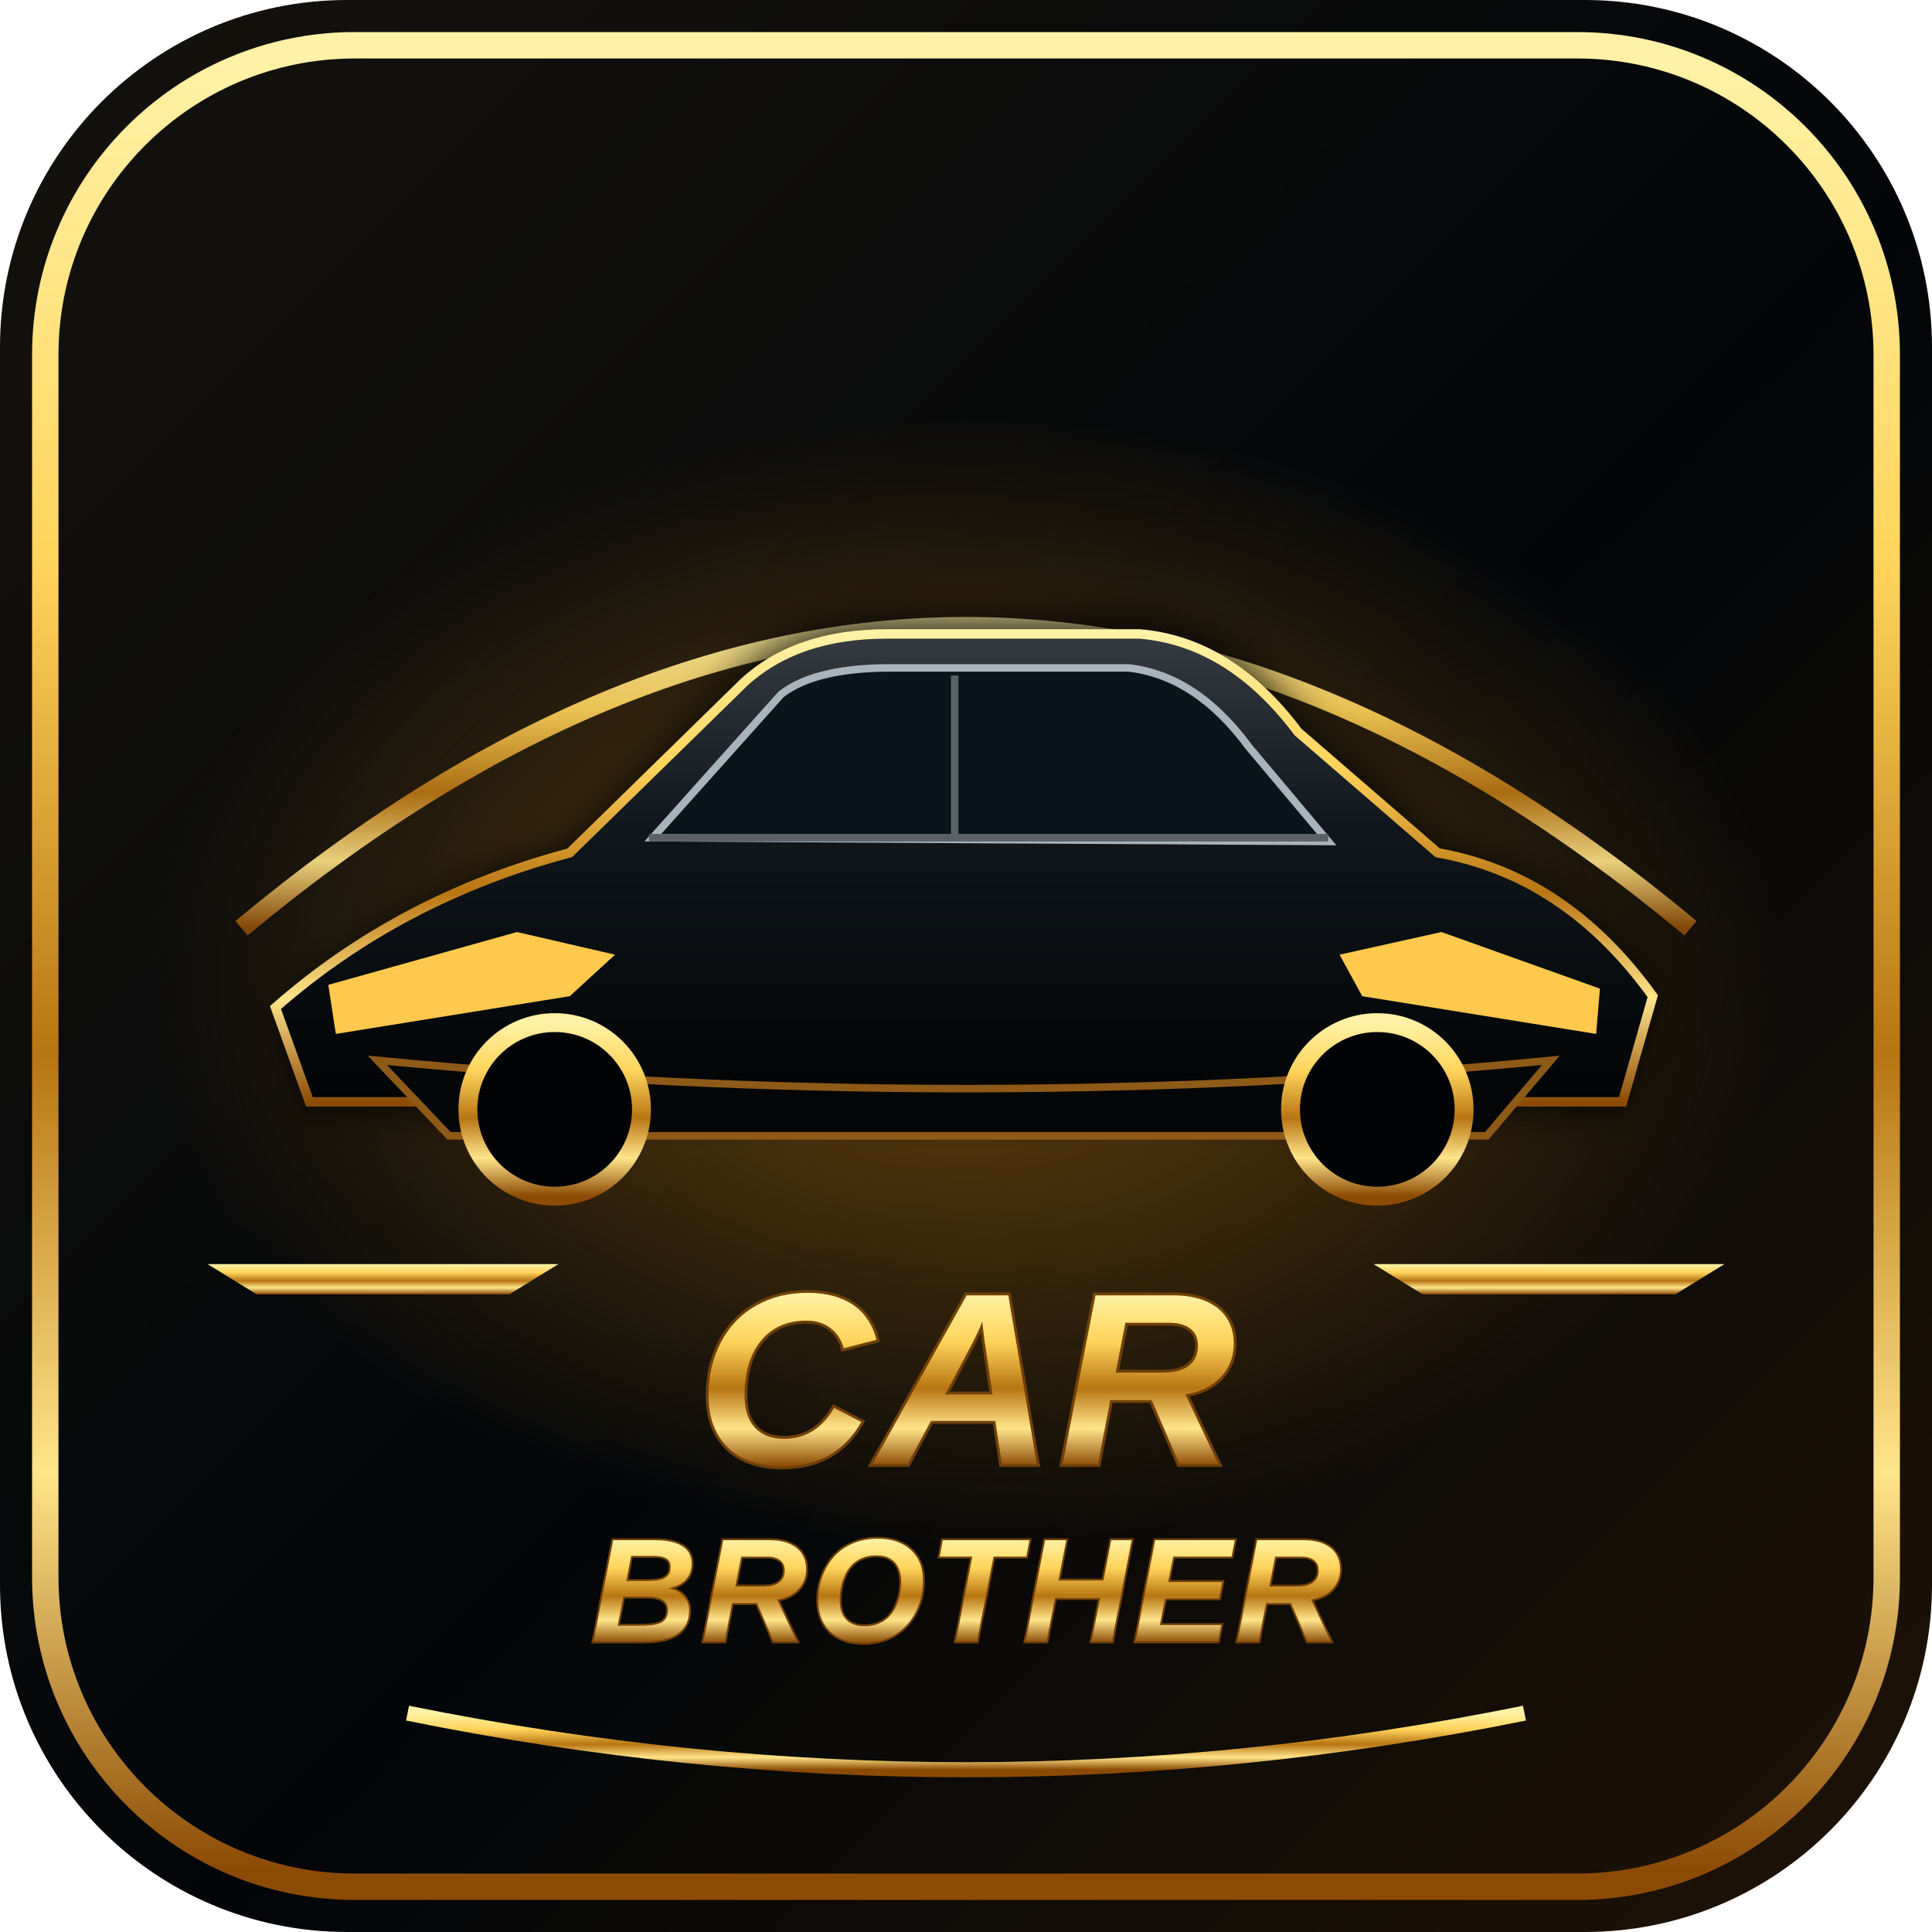
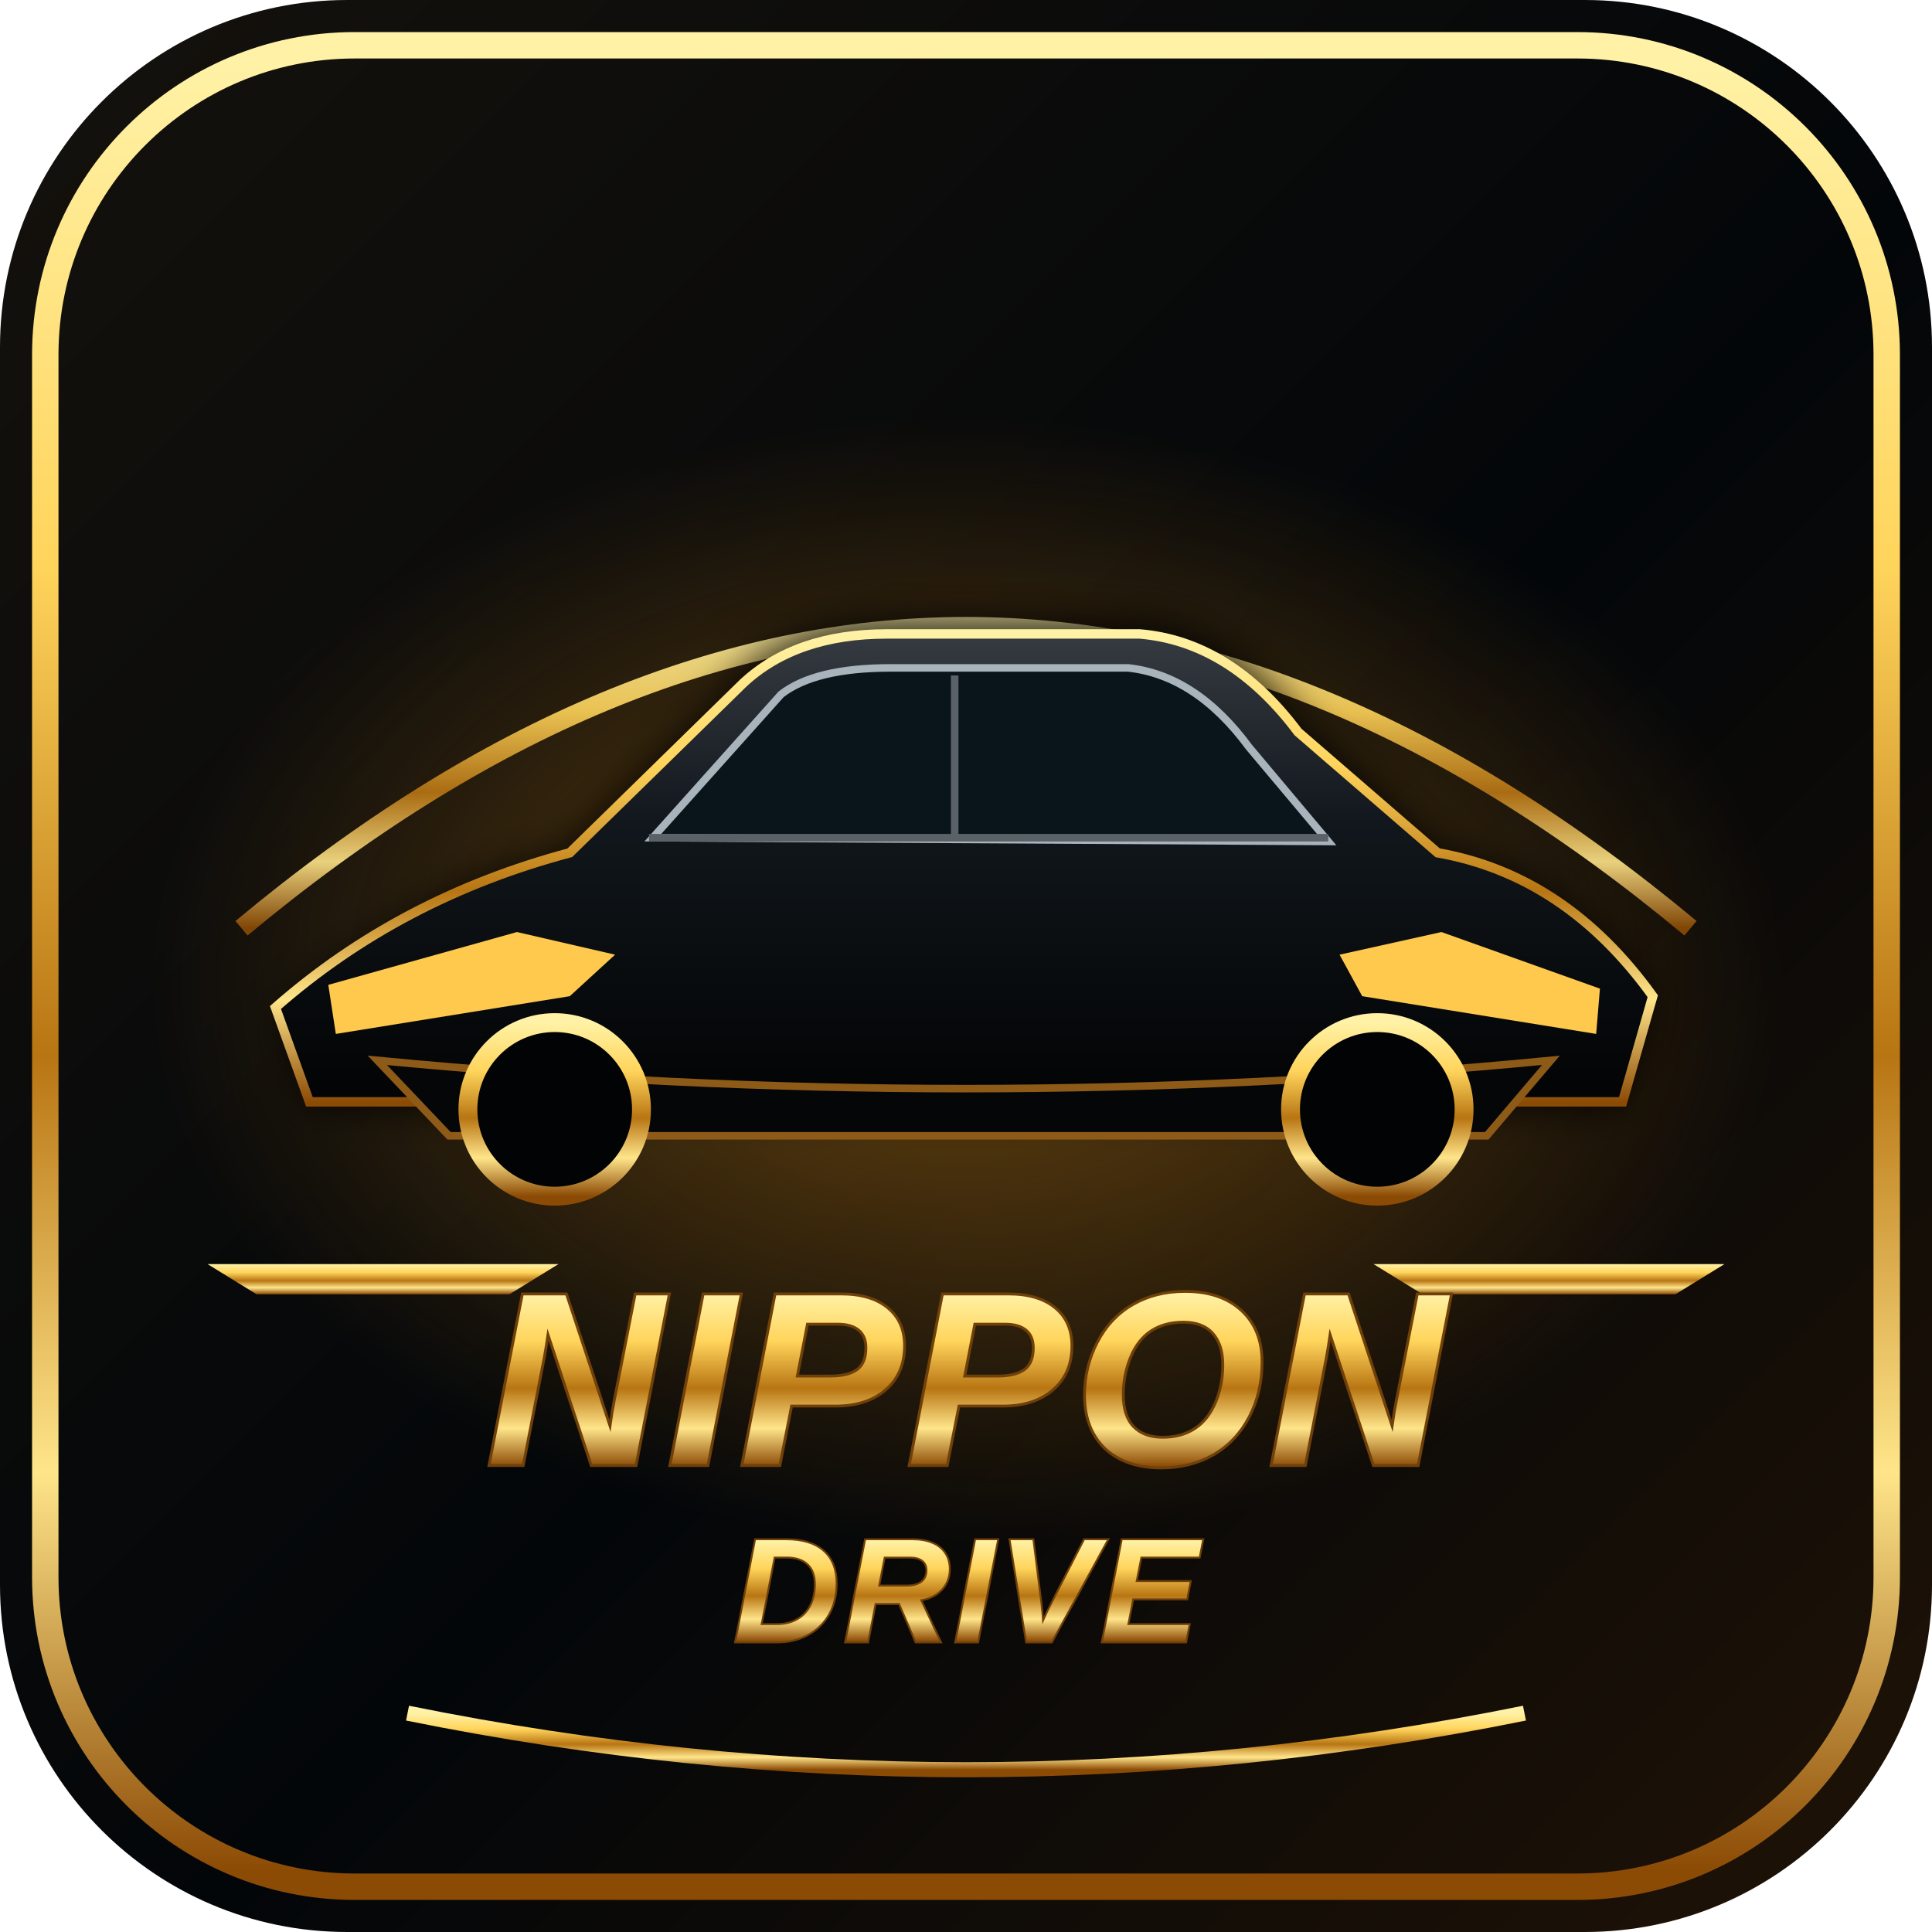
<svg xmlns="http://www.w3.org/2000/svg" viewBox="0 0 512 512">
  <defs>
    <linearGradient id="bg" x1="0" y1="0" x2="1" y2="1">
      <stop stop-color="#15120d" />
      <stop offset=".55" stop-color="#030609" />
      <stop offset="1" stop-color="#201306" />
    </linearGradient>
    <linearGradient id="gold" x1="0" y1="0" x2="0" y2="1">
      <stop stop-color="#fff2a6" />
      <stop offset=".28" stop-color="#ffd45b" />
      <stop offset=".55" stop-color="#b87513" />
      <stop offset=".78" stop-color="#ffe58a" />
      <stop offset="1" stop-color="#8c4b05" />
    </linearGradient>
    <linearGradient id="car" x1="0" y1="0" x2="0" y2="1">
      <stop stop-color="#353b40" />
      <stop offset=".4" stop-color="#11171c" />
      <stop offset="1" stop-color="#020304" />
    </linearGradient>
    <radialGradient id="glow">
      <stop stop-color="#b87513" stop-opacity=".75" />
      <stop offset="1" stop-color="#b87513" stop-opacity="0" />
    </radialGradient>
    <filter id="shadow" x="-30%" y="-30%" width="160%" height="160%">
      <feGaussianBlur stdDeviation="5" />
    </filter>
  </defs>
  <rect width="512" height="512" rx="92" fill="url(#bg)" />
  <ellipse cx="256" cy="260" rx="220" ry="150" fill="url(#glow)" opacity=".75" />
  <rect x="12" y="12" width="488" height="488" rx="82" fill="none" stroke="url(#gold)" stroke-width="7" />
  <path d="M64 246 Q256 86 448 246" fill="none" stroke="url(#gold)" stroke-width="5" opacity=".9" />
  <path d="M74 270 Q105 238 150 225 L198 177 Q212 164 235 164 L302 164 Q326 166 344 190 L382 225 Q414 231 438 264 L429 294 L82 294Z" fill="#000" opacity=".8" filter="url(#shadow)" />
  <path d="M73 267 Q106 238 151 226 L197 181 Q211 168 235 168 L302 168 Q326 170 344 194 L381 226 Q415 232 438 264 L430 292 L82 292Z" fill="url(#car)" stroke="url(#gold)" stroke-width="2.5" />
  <path d="M173 222 L207 184 Q216 177 236 177 L299 177 Q317 179 331 198 L352 223Z" fill="#0a141b" stroke="#a9b3bb" stroke-width="2" />
  <path d="M253 179 L253 222 M172 222 L352 222" stroke="#5b6267" stroke-width="2" />
  <path d="M87 261 L137 247 L163 253 L151 264 L89 274Z" fill="#ffc94d" />
  <path d="M355 253 L382 247 L424 262 L423 274 L361 264Z" fill="#ffc94d" />
  <path d="M100 281 Q256 296 411 281 L394 301 L119 301Z" fill="#050607" stroke="#8d5a18" stroke-width="2" />
  <circle cx="147" cy="294" r="23" fill="#020304" stroke="url(#gold)" stroke-width="5" />
  <circle cx="365" cy="294" r="23" fill="#020304" stroke="url(#gold)" stroke-width="5" />
  <path d="M55 335 H148 L135 343 H68Z M364 335 H457 L444 343 H377Z" fill="url(#gold)" />
-   <text x="256" y="388" text-anchor="middle" font-family="Arial, Helvetica, sans-serif" font-size="65" font-weight="900" font-style="italic" letter-spacing="1" fill="url(#gold)" stroke="#6f4009" stroke-width="1.5" paint-order="stroke">CAR</text>
-   <text x="256" y="435" text-anchor="middle" font-family="Arial, Helvetica, sans-serif" font-size="39" font-weight="900" font-style="italic" letter-spacing="1" fill="url(#gold)" stroke="#6f4009" stroke-width="1" paint-order="stroke">BROTHER</text>
+   <text x="256" y="388" text-anchor="middle" font-family="Arial, Helvetica, sans-serif" font-size="65" font-weight="900" font-style="italic" letter-spacing="1" fill="url(#gold)" stroke="#6f4009" stroke-width="1.5" paint-order="stroke">NIPPON</text>
+   <text x="256" y="435" text-anchor="middle" font-family="Arial, Helvetica, sans-serif" font-size="39" font-weight="900" font-style="italic" letter-spacing="1" fill="url(#gold)" stroke="#6f4009" stroke-width="1" paint-order="stroke">DRIVE</text>
  <path d="M108 454 Q256 484 404 454" fill="none" stroke="url(#gold)" stroke-width="4" />
</svg>
